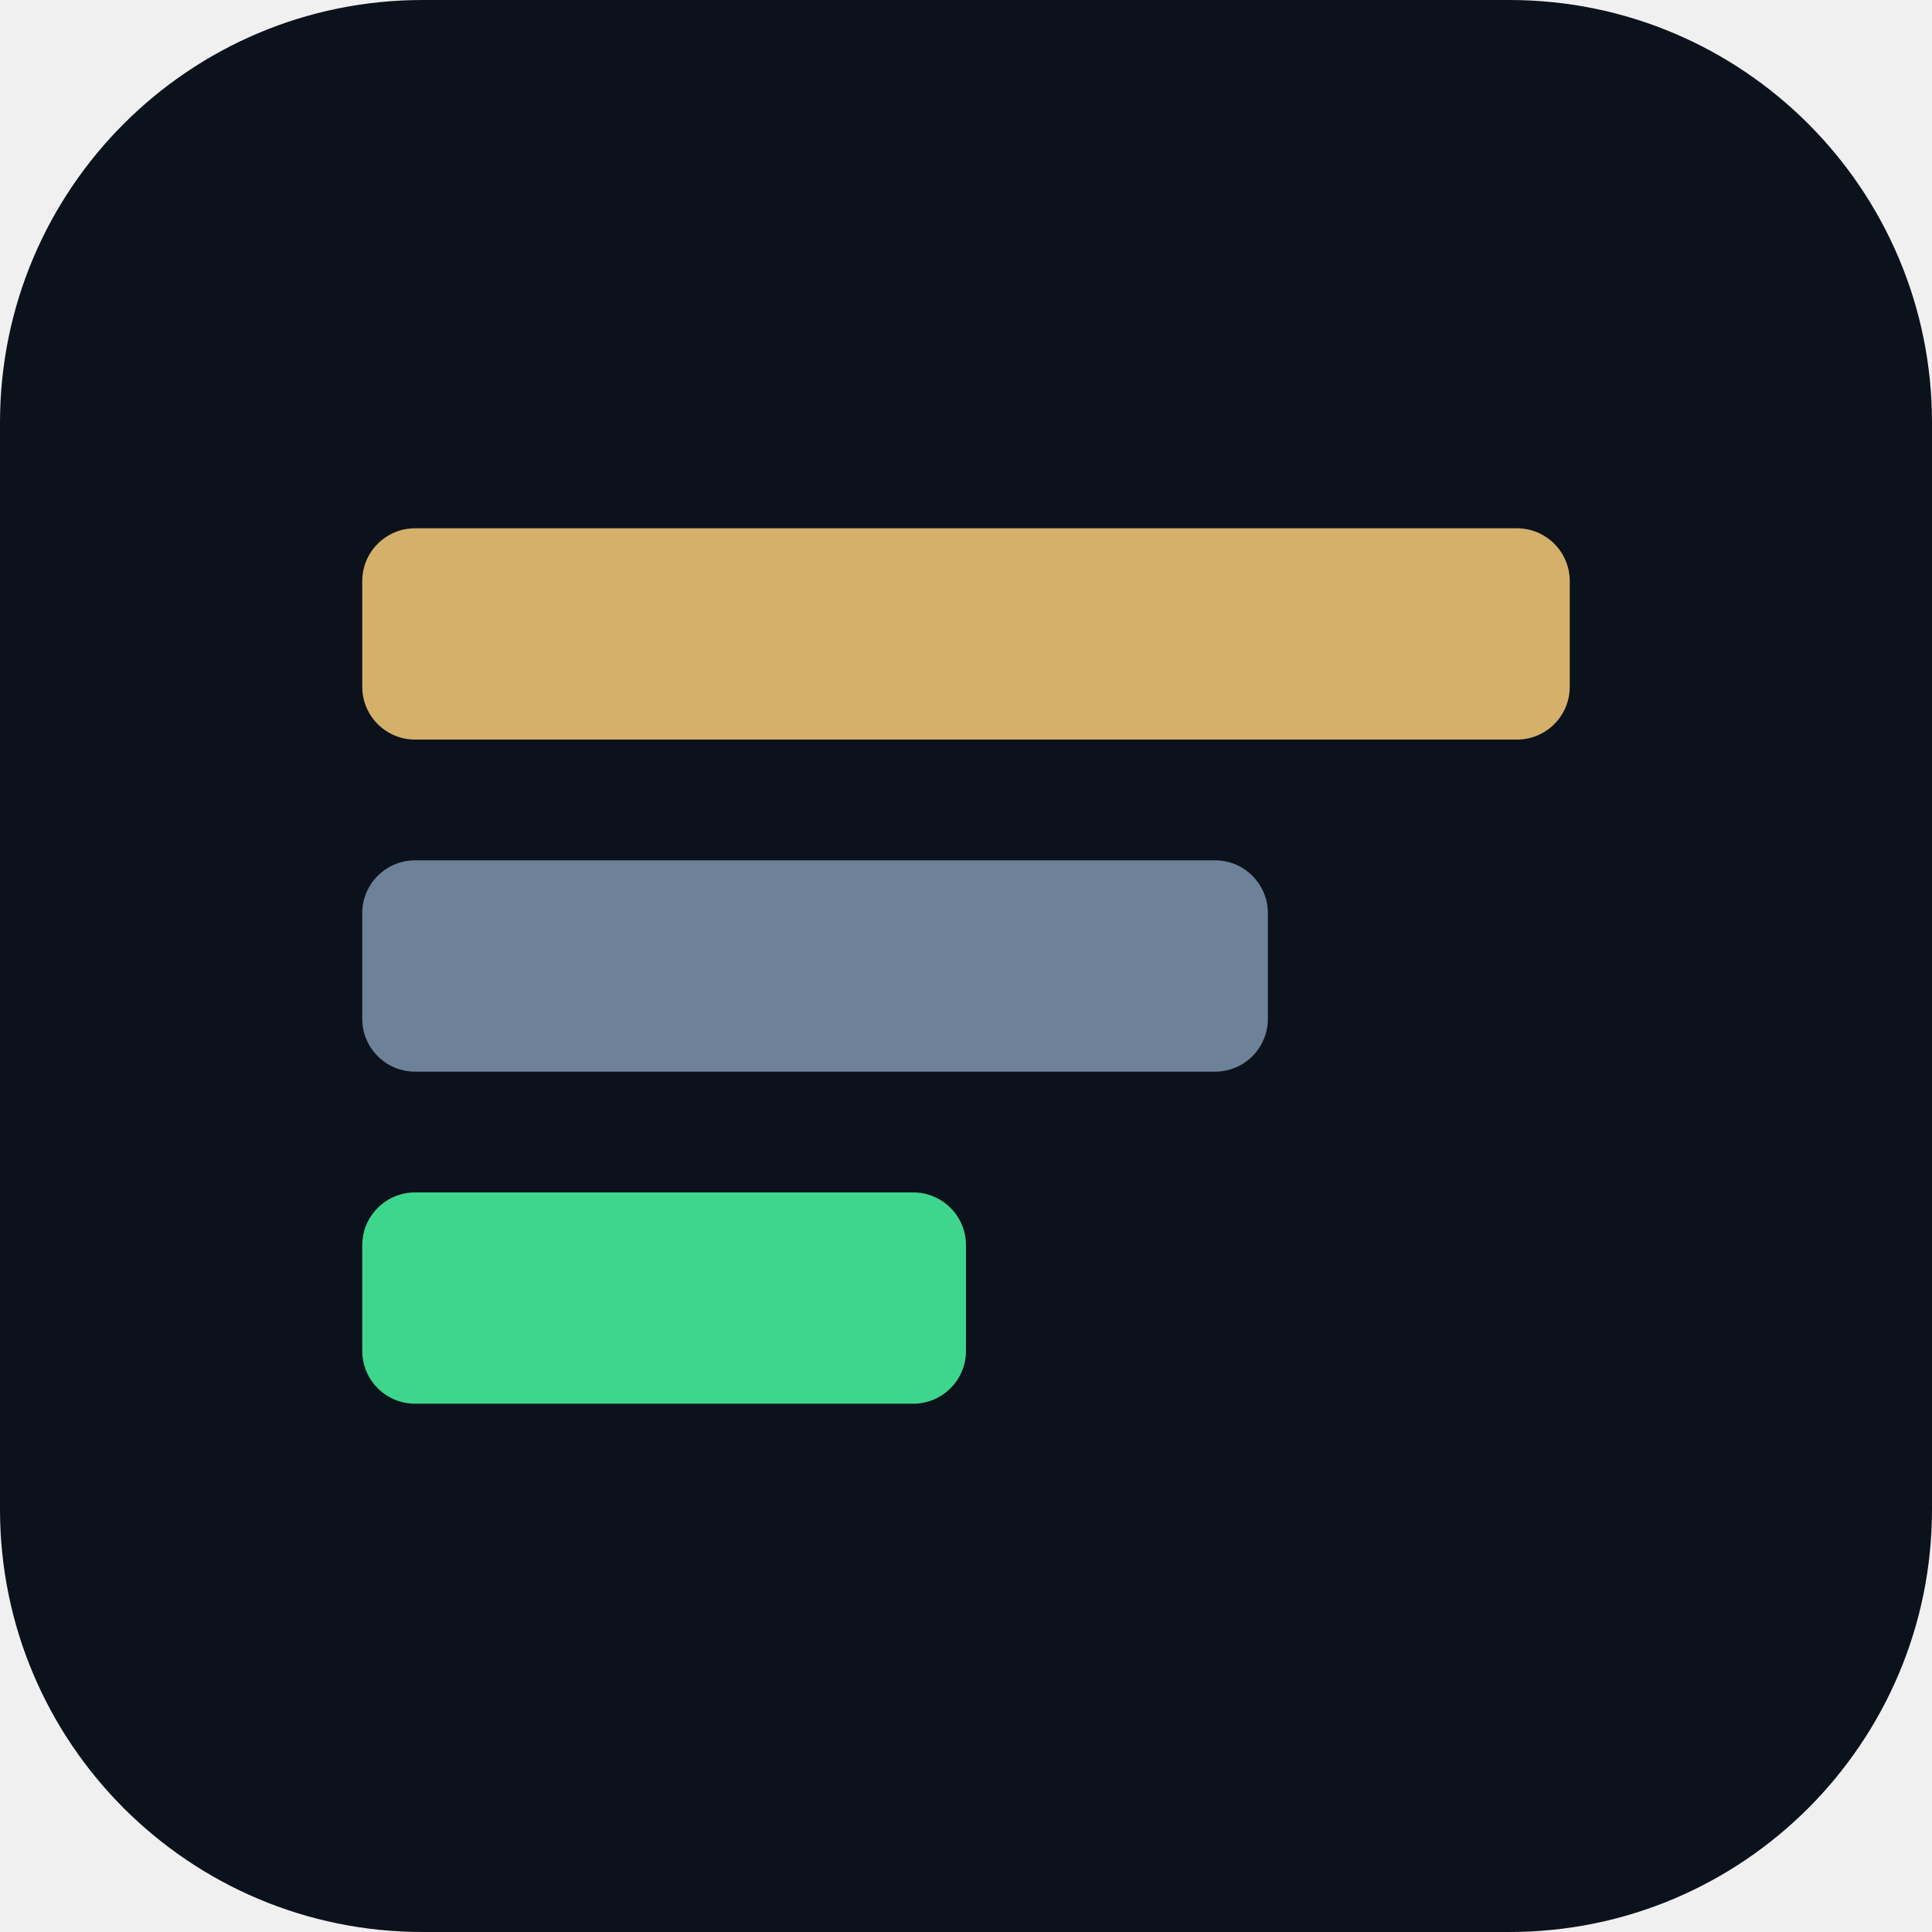
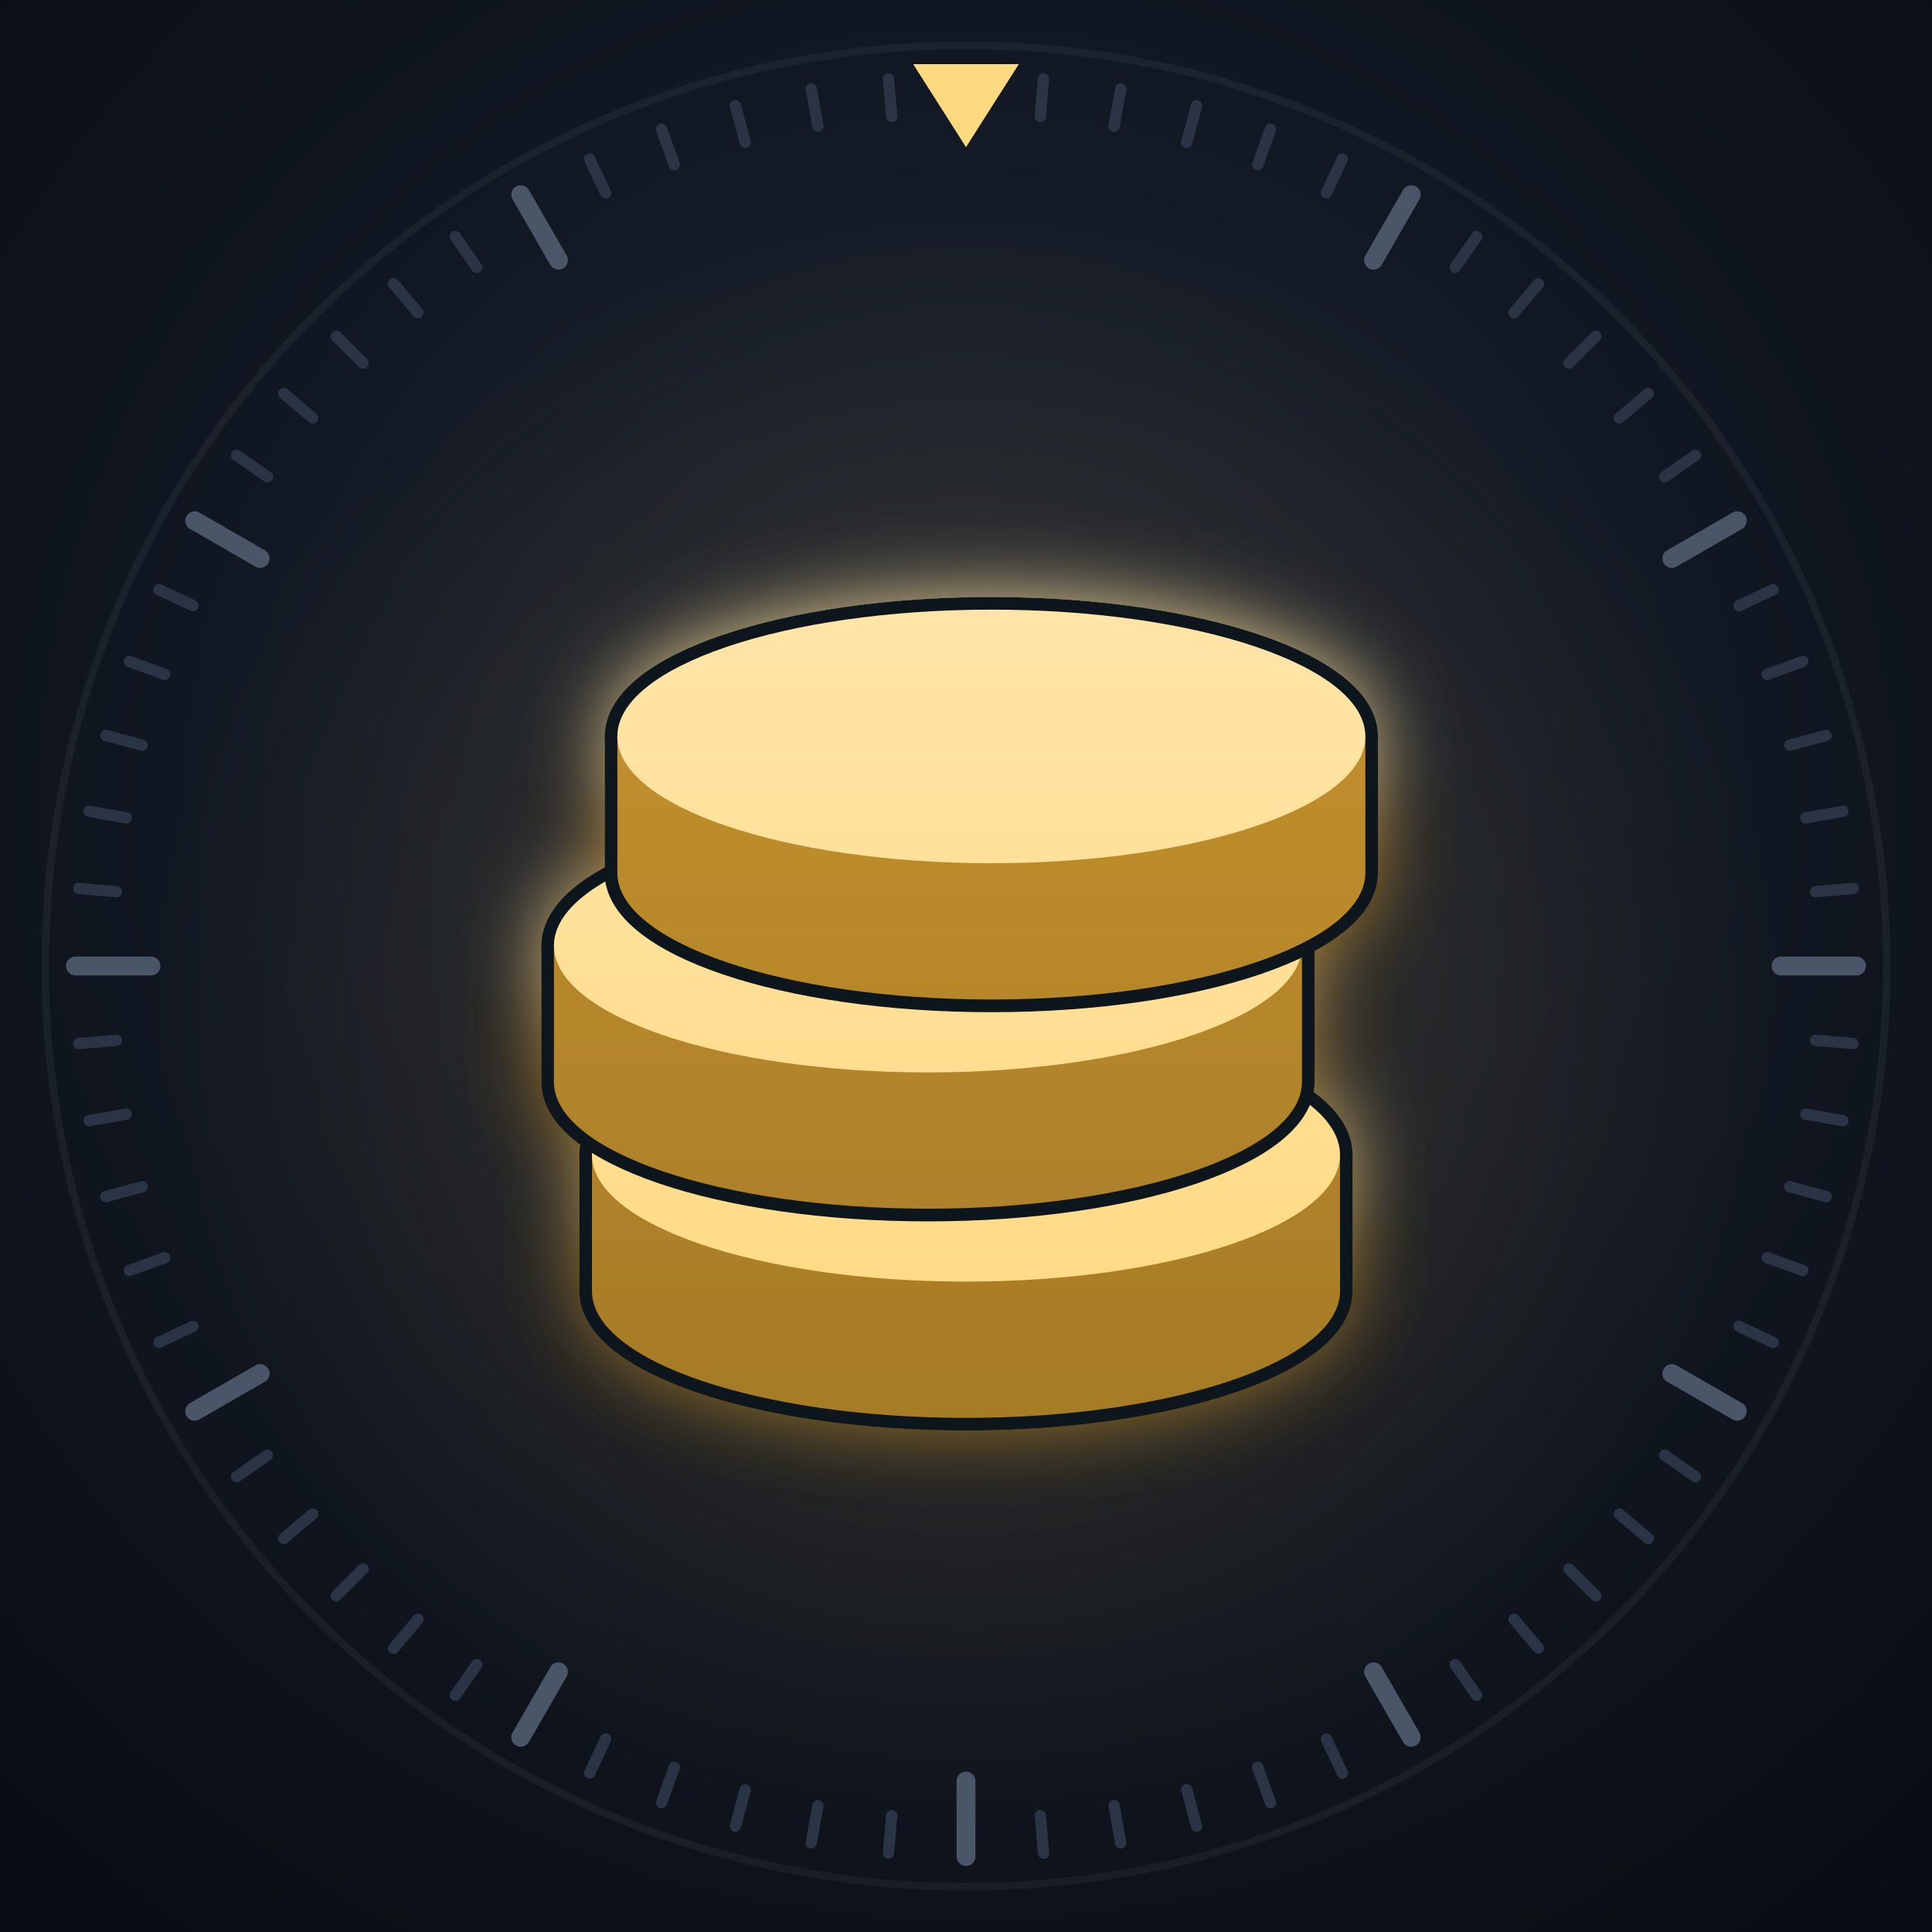
- <svg xmlns="http://www.w3.org/2000/svg" viewBox="0 0 512 512">
-   <rect width="512" height="512" rx="112" fill="#0c121b" />
-   <rect x="96" y="140" width="320" height="56" rx="14" fill="#d4b06a" />
-   <rect x="96" y="228" width="240" height="56" rx="14" fill="#6d8299" />
-   <rect x="96" y="316" width="160" height="56" rx="14" fill="#3dd68c" />
+ <svg xmlns="http://www.w3.org/2000/svg" width="1024" height="1024" viewBox="0 0 1024 1024">
+   <defs>
+     <radialGradient id="bg" cx="0.5" cy="0.42" r="0.75">
+       <stop offset="0" stop-color="#1d2636" />
+       <stop offset=".55" stop-color="#111722" />
+       <stop offset="1" stop-color="#090c12" />
+     </radialGradient>
+     <radialGradient id="pool" cx="0.5" cy="0.52" r="0.42">
+       <stop offset="0" stop-color="#c9952f" stop-opacity=".22" />
+       <stop offset="1" stop-color="#c9952f" stop-opacity="0" />
+     </radialGradient>
+     <linearGradient id="gh" gradientUnits="userSpaceOnUse" x1="0" y1="220" x2="0" y2="800">
+       <stop offset="0" stop-color="#ffe6ac" />
+       <stop offset="1" stop-color="#ffd97f" />
+     </linearGradient>
+     <linearGradient id="gl" gradientUnits="userSpaceOnUse" x1="0" y1="220" x2="0" y2="800">
+       <stop offset="0" stop-color="#c9952f" />
+       <stop offset="1" stop-color="#a57a27" />
+     </linearGradient>
+     <filter id="glow" x="-30%" y="-30%" width="160%" height="160%">
+       <feGaussianBlur stdDeviation="26" result="b" />
+       <feMerge>
+         <feMergeNode in="b" />
+         <feMergeNode in="SourceGraphic" />
+       </feMerge>
+     </filter>
+   </defs>
+   <rect width="1024" height="1024" fill="url(#bg)" />
+   <rect width="1024" height="1024" fill="url(#pool)" />
+   <circle cx="512" cy="512" r="488" fill="none" stroke="#ffffff" stroke-opacity=".05" stroke-width="4" />
+   <line x1="551.4" y1="61.7" x2="553.1" y2="41.8" stroke="#2b3444" stroke-width="6" stroke-linecap="round" />
+   <line x1="590.5" y1="66.9" x2="594.0" y2="47.2" stroke="#2b3444" stroke-width="6" stroke-linecap="round" />
+   <line x1="629.0" y1="75.4" x2="634.2" y2="56.1" stroke="#2b3444" stroke-width="6" stroke-linecap="round" />
+   <line x1="666.6" y1="87.3" x2="673.4" y2="68.5" stroke="#2b3444" stroke-width="6" stroke-linecap="round" />
+   <line x1="703.0" y1="102.3" x2="711.5" y2="84.2" stroke="#2b3444" stroke-width="6" stroke-linecap="round" />
+   <line x1="728.0" y1="137.9" x2="748.0" y2="103.2" stroke="#4a5568" stroke-width="10" stroke-linecap="round" />
+   <line x1="771.3" y1="141.7" x2="782.7" y2="125.4" stroke="#2b3444" stroke-width="6" stroke-linecap="round" />
+   <line x1="802.5" y1="165.7" x2="815.4" y2="150.4" stroke="#2b3444" stroke-width="6" stroke-linecap="round" />
+   <line x1="831.6" y1="192.4" x2="845.8" y2="178.2" stroke="#2b3444" stroke-width="6" stroke-linecap="round" />
+   <line x1="858.3" y1="221.5" x2="873.6" y2="208.6" stroke="#2b3444" stroke-width="6" stroke-linecap="round" />
+   <line x1="882.3" y1="252.7" x2="898.6" y2="241.3" stroke="#2b3444" stroke-width="6" stroke-linecap="round" />
+   <line x1="886.1" y1="296.0" x2="920.8" y2="276.0" stroke="#4a5568" stroke-width="10" stroke-linecap="round" />
+   <line x1="921.7" y1="321.0" x2="939.8" y2="312.5" stroke="#2b3444" stroke-width="6" stroke-linecap="round" />
+   <line x1="936.7" y1="357.4" x2="955.5" y2="350.6" stroke="#2b3444" stroke-width="6" stroke-linecap="round" />
+   <line x1="948.6" y1="395.0" x2="967.9" y2="389.8" stroke="#2b3444" stroke-width="6" stroke-linecap="round" />
+   <line x1="957.1" y1="433.5" x2="976.8" y2="430.0" stroke="#2b3444" stroke-width="6" stroke-linecap="round" />
+   <line x1="962.3" y1="472.6" x2="982.2" y2="470.9" stroke="#2b3444" stroke-width="6" stroke-linecap="round" />
+   <line x1="944.0" y1="512.0" x2="984.0" y2="512.0" stroke="#4a5568" stroke-width="10" stroke-linecap="round" />
+   <line x1="962.3" y1="551.4" x2="982.2" y2="553.1" stroke="#2b3444" stroke-width="6" stroke-linecap="round" />
+   <line x1="957.1" y1="590.5" x2="976.8" y2="594.0" stroke="#2b3444" stroke-width="6" stroke-linecap="round" />
+   <line x1="948.6" y1="629.0" x2="967.9" y2="634.2" stroke="#2b3444" stroke-width="6" stroke-linecap="round" />
+   <line x1="936.7" y1="666.6" x2="955.5" y2="673.4" stroke="#2b3444" stroke-width="6" stroke-linecap="round" />
+   <line x1="921.7" y1="703.0" x2="939.8" y2="711.5" stroke="#2b3444" stroke-width="6" stroke-linecap="round" />
+   <line x1="886.1" y1="728.0" x2="920.8" y2="748.0" stroke="#4a5568" stroke-width="10" stroke-linecap="round" />
+   <line x1="882.3" y1="771.3" x2="898.6" y2="782.7" stroke="#2b3444" stroke-width="6" stroke-linecap="round" />
+   <line x1="858.3" y1="802.5" x2="873.6" y2="815.4" stroke="#2b3444" stroke-width="6" stroke-linecap="round" />
+   <line x1="831.6" y1="831.6" x2="845.8" y2="845.8" stroke="#2b3444" stroke-width="6" stroke-linecap="round" />
+   <line x1="802.5" y1="858.3" x2="815.4" y2="873.6" stroke="#2b3444" stroke-width="6" stroke-linecap="round" />
+   <line x1="771.3" y1="882.3" x2="782.7" y2="898.6" stroke="#2b3444" stroke-width="6" stroke-linecap="round" />
+   <line x1="728.0" y1="886.1" x2="748.0" y2="920.8" stroke="#4a5568" stroke-width="10" stroke-linecap="round" />
+   <line x1="703.0" y1="921.7" x2="711.5" y2="939.8" stroke="#2b3444" stroke-width="6" stroke-linecap="round" />
+   <line x1="666.6" y1="936.7" x2="673.4" y2="955.5" stroke="#2b3444" stroke-width="6" stroke-linecap="round" />
+   <line x1="629.0" y1="948.6" x2="634.2" y2="967.9" stroke="#2b3444" stroke-width="6" stroke-linecap="round" />
+   <line x1="590.5" y1="957.1" x2="594.0" y2="976.8" stroke="#2b3444" stroke-width="6" stroke-linecap="round" />
+   <line x1="551.4" y1="962.3" x2="553.1" y2="982.2" stroke="#2b3444" stroke-width="6" stroke-linecap="round" />
+   <line x1="512.0" y1="944.0" x2="512.0" y2="984.0" stroke="#4a5568" stroke-width="10" stroke-linecap="round" />
+   <line x1="472.6" y1="962.3" x2="470.9" y2="982.2" stroke="#2b3444" stroke-width="6" stroke-linecap="round" />
+   <line x1="433.5" y1="957.1" x2="430.0" y2="976.8" stroke="#2b3444" stroke-width="6" stroke-linecap="round" />
+   <line x1="395.0" y1="948.6" x2="389.8" y2="967.9" stroke="#2b3444" stroke-width="6" stroke-linecap="round" />
+   <line x1="357.4" y1="936.7" x2="350.6" y2="955.5" stroke="#2b3444" stroke-width="6" stroke-linecap="round" />
+   <line x1="321.0" y1="921.7" x2="312.5" y2="939.8" stroke="#2b3444" stroke-width="6" stroke-linecap="round" />
+   <line x1="296.0" y1="886.1" x2="276.0" y2="920.8" stroke="#4a5568" stroke-width="10" stroke-linecap="round" />
+   <line x1="252.7" y1="882.3" x2="241.3" y2="898.6" stroke="#2b3444" stroke-width="6" stroke-linecap="round" />
+   <line x1="221.5" y1="858.3" x2="208.6" y2="873.6" stroke="#2b3444" stroke-width="6" stroke-linecap="round" />
+   <line x1="192.4" y1="831.6" x2="178.2" y2="845.8" stroke="#2b3444" stroke-width="6" stroke-linecap="round" />
+   <line x1="165.7" y1="802.5" x2="150.4" y2="815.4" stroke="#2b3444" stroke-width="6" stroke-linecap="round" />
+   <line x1="141.7" y1="771.3" x2="125.4" y2="782.7" stroke="#2b3444" stroke-width="6" stroke-linecap="round" />
+   <line x1="137.9" y1="728.0" x2="103.2" y2="748.0" stroke="#4a5568" stroke-width="10" stroke-linecap="round" />
+   <line x1="102.3" y1="703.0" x2="84.2" y2="711.5" stroke="#2b3444" stroke-width="6" stroke-linecap="round" />
+   <line x1="87.3" y1="666.6" x2="68.5" y2="673.4" stroke="#2b3444" stroke-width="6" stroke-linecap="round" />
+   <line x1="75.4" y1="629.0" x2="56.1" y2="634.2" stroke="#2b3444" stroke-width="6" stroke-linecap="round" />
+   <line x1="66.9" y1="590.5" x2="47.2" y2="594.0" stroke="#2b3444" stroke-width="6" stroke-linecap="round" />
+   <line x1="61.7" y1="551.4" x2="41.8" y2="553.1" stroke="#2b3444" stroke-width="6" stroke-linecap="round" />
+   <line x1="80.0" y1="512.0" x2="40.0" y2="512.0" stroke="#4a5568" stroke-width="10" stroke-linecap="round" />
+   <line x1="61.7" y1="472.6" x2="41.8" y2="470.9" stroke="#2b3444" stroke-width="6" stroke-linecap="round" />
+   <line x1="66.9" y1="433.5" x2="47.2" y2="430.0" stroke="#2b3444" stroke-width="6" stroke-linecap="round" />
+   <line x1="75.4" y1="395.0" x2="56.1" y2="389.8" stroke="#2b3444" stroke-width="6" stroke-linecap="round" />
+   <line x1="87.3" y1="357.4" x2="68.5" y2="350.6" stroke="#2b3444" stroke-width="6" stroke-linecap="round" />
+   <line x1="102.3" y1="321.0" x2="84.2" y2="312.5" stroke="#2b3444" stroke-width="6" stroke-linecap="round" />
+   <line x1="137.9" y1="296.0" x2="103.2" y2="276.0" stroke="#4a5568" stroke-width="10" stroke-linecap="round" />
+   <line x1="141.7" y1="252.7" x2="125.4" y2="241.3" stroke="#2b3444" stroke-width="6" stroke-linecap="round" />
+   <line x1="165.7" y1="221.5" x2="150.4" y2="208.6" stroke="#2b3444" stroke-width="6" stroke-linecap="round" />
+   <line x1="192.4" y1="192.4" x2="178.2" y2="178.2" stroke="#2b3444" stroke-width="6" stroke-linecap="round" />
+   <line x1="221.5" y1="165.7" x2="208.6" y2="150.4" stroke="#2b3444" stroke-width="6" stroke-linecap="round" />
+   <line x1="252.7" y1="141.7" x2="241.3" y2="125.4" stroke="#2b3444" stroke-width="6" stroke-linecap="round" />
+   <line x1="296.0" y1="137.9" x2="276.0" y2="103.2" stroke="#4a5568" stroke-width="10" stroke-linecap="round" />
+   <line x1="321.0" y1="102.3" x2="312.5" y2="84.2" stroke="#2b3444" stroke-width="6" stroke-linecap="round" />
+   <line x1="357.4" y1="87.3" x2="350.6" y2="68.5" stroke="#2b3444" stroke-width="6" stroke-linecap="round" />
+   <line x1="395.0" y1="75.4" x2="389.8" y2="56.1" stroke="#2b3444" stroke-width="6" stroke-linecap="round" />
+   <line x1="433.5" y1="66.9" x2="430.0" y2="47.2" stroke="#2b3444" stroke-width="6" stroke-linecap="round" />
+   <line x1="472.6" y1="61.7" x2="470.9" y2="41.8" stroke="#2b3444" stroke-width="6" stroke-linecap="round" />
+   <path d="M484,34 L540,34 L512,78 Z" fill="#ffd97f" />
+   <g transform="translate(512 518) scale(.84) translate(-512 -512)" filter="url(#glow)">
+     <path d="M276,624 V710 A236,80 0 0 0 748,710 V624 Z" fill="url(#gl)" stroke="#0d121b" stroke-width="16" stroke-linejoin="round" />
+     <ellipse cx="512" cy="624" rx="236" ry="80" fill="url(#gh)" stroke="#0d121b" stroke-width="16" />
+     <path d="M276,624 V710 A236,80 0 0 0 748,710 V624 Z" fill="url(#gl)" />
+     <ellipse cx="512" cy="624" rx="236" ry="80" fill="url(#gh)" />
+     <path d="M252,492 V578 A236,80 0 0 0 724,578 V492 Z" fill="url(#gl)" stroke="#0d121b" stroke-width="16" stroke-linejoin="round" />
+     <ellipse cx="488" cy="492" rx="236" ry="80" fill="url(#gh)" stroke="#0d121b" stroke-width="16" />
+     <path d="M252,492 V578 A236,80 0 0 0 724,578 V492 Z" fill="url(#gl)" />
+     <ellipse cx="488" cy="492" rx="236" ry="80" fill="url(#gh)" />
+     <path d="M292,360 V446 A236,80 0 0 0 764,446 V360 Z" fill="url(#gl)" stroke="#0d121b" stroke-width="16" stroke-linejoin="round" />
+     <ellipse cx="528" cy="360" rx="236" ry="80" fill="url(#gh)" stroke="#0d121b" stroke-width="16" />
+     <path d="M292,360 V446 A236,80 0 0 0 764,446 V360 Z" fill="url(#gl)" />
+     <ellipse cx="528" cy="360" rx="236" ry="80" fill="url(#gh)" />
+   </g>
</svg>
